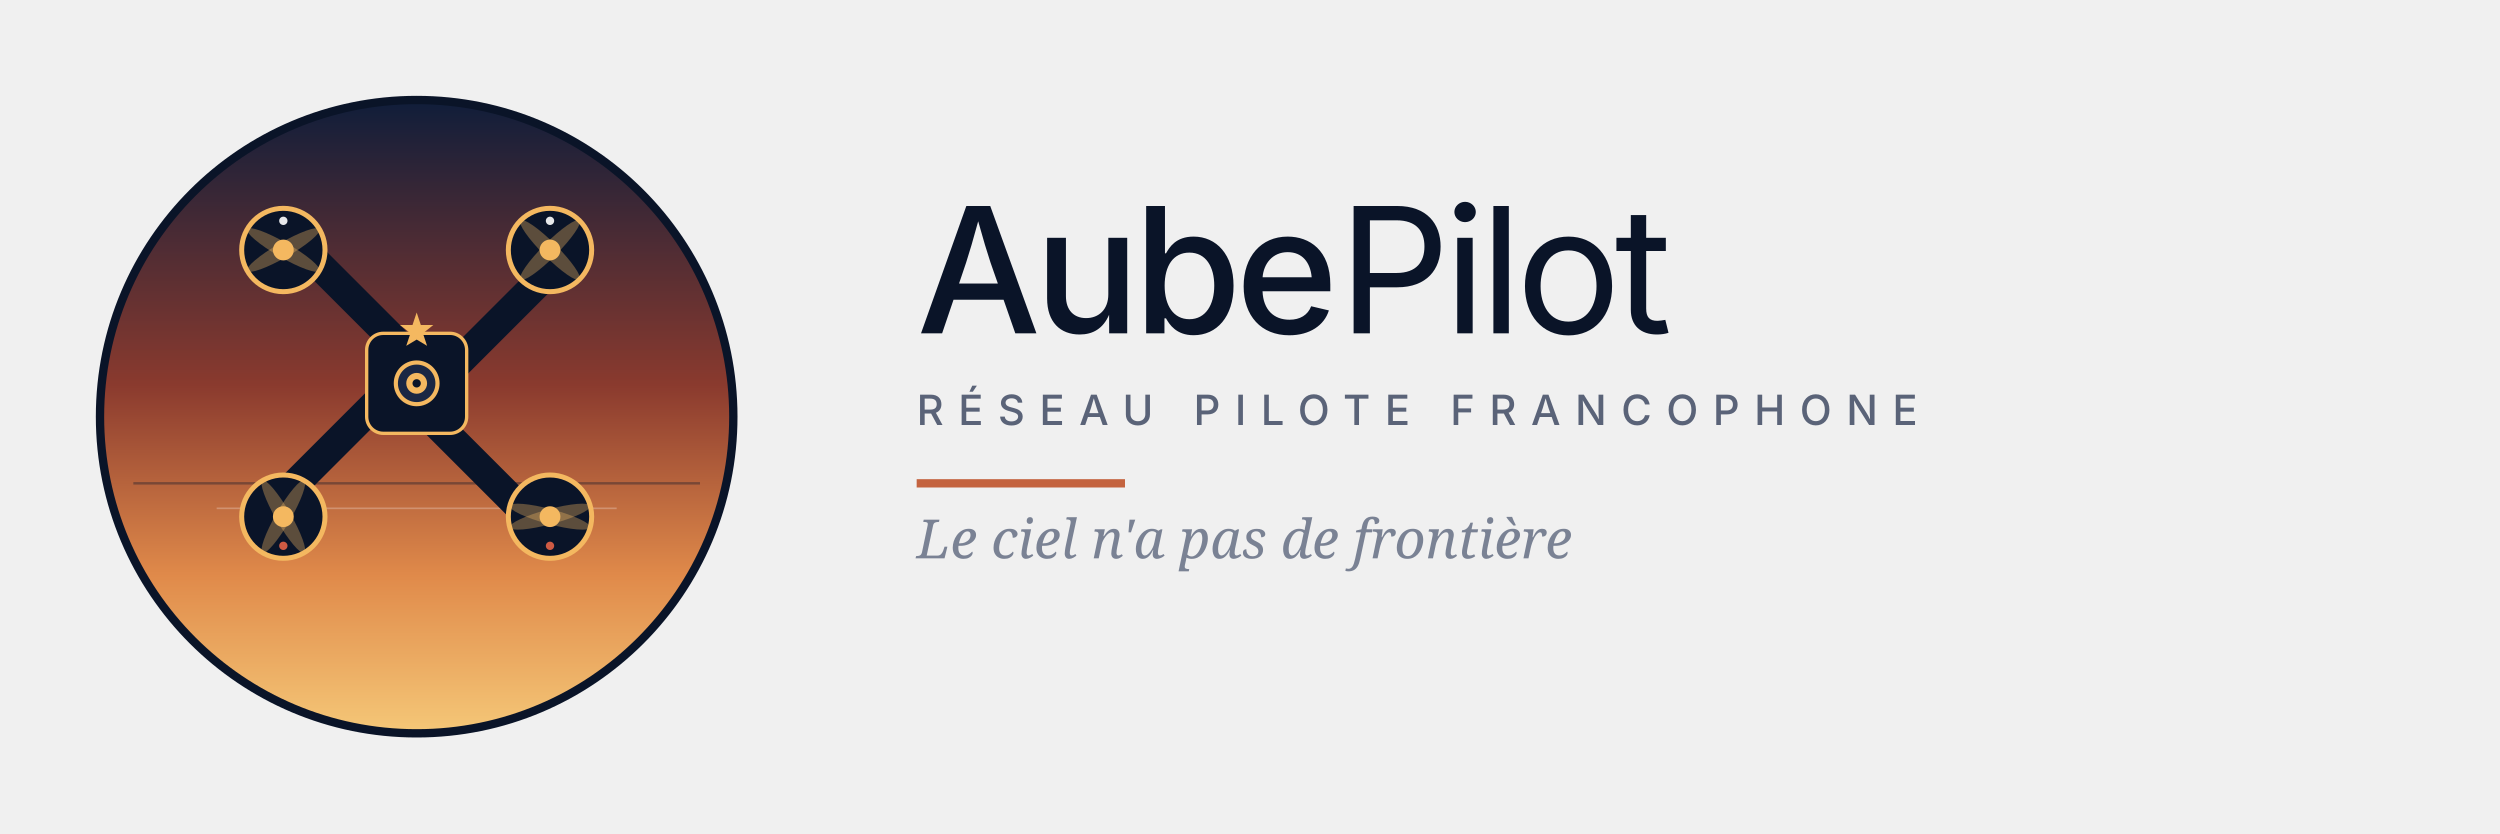
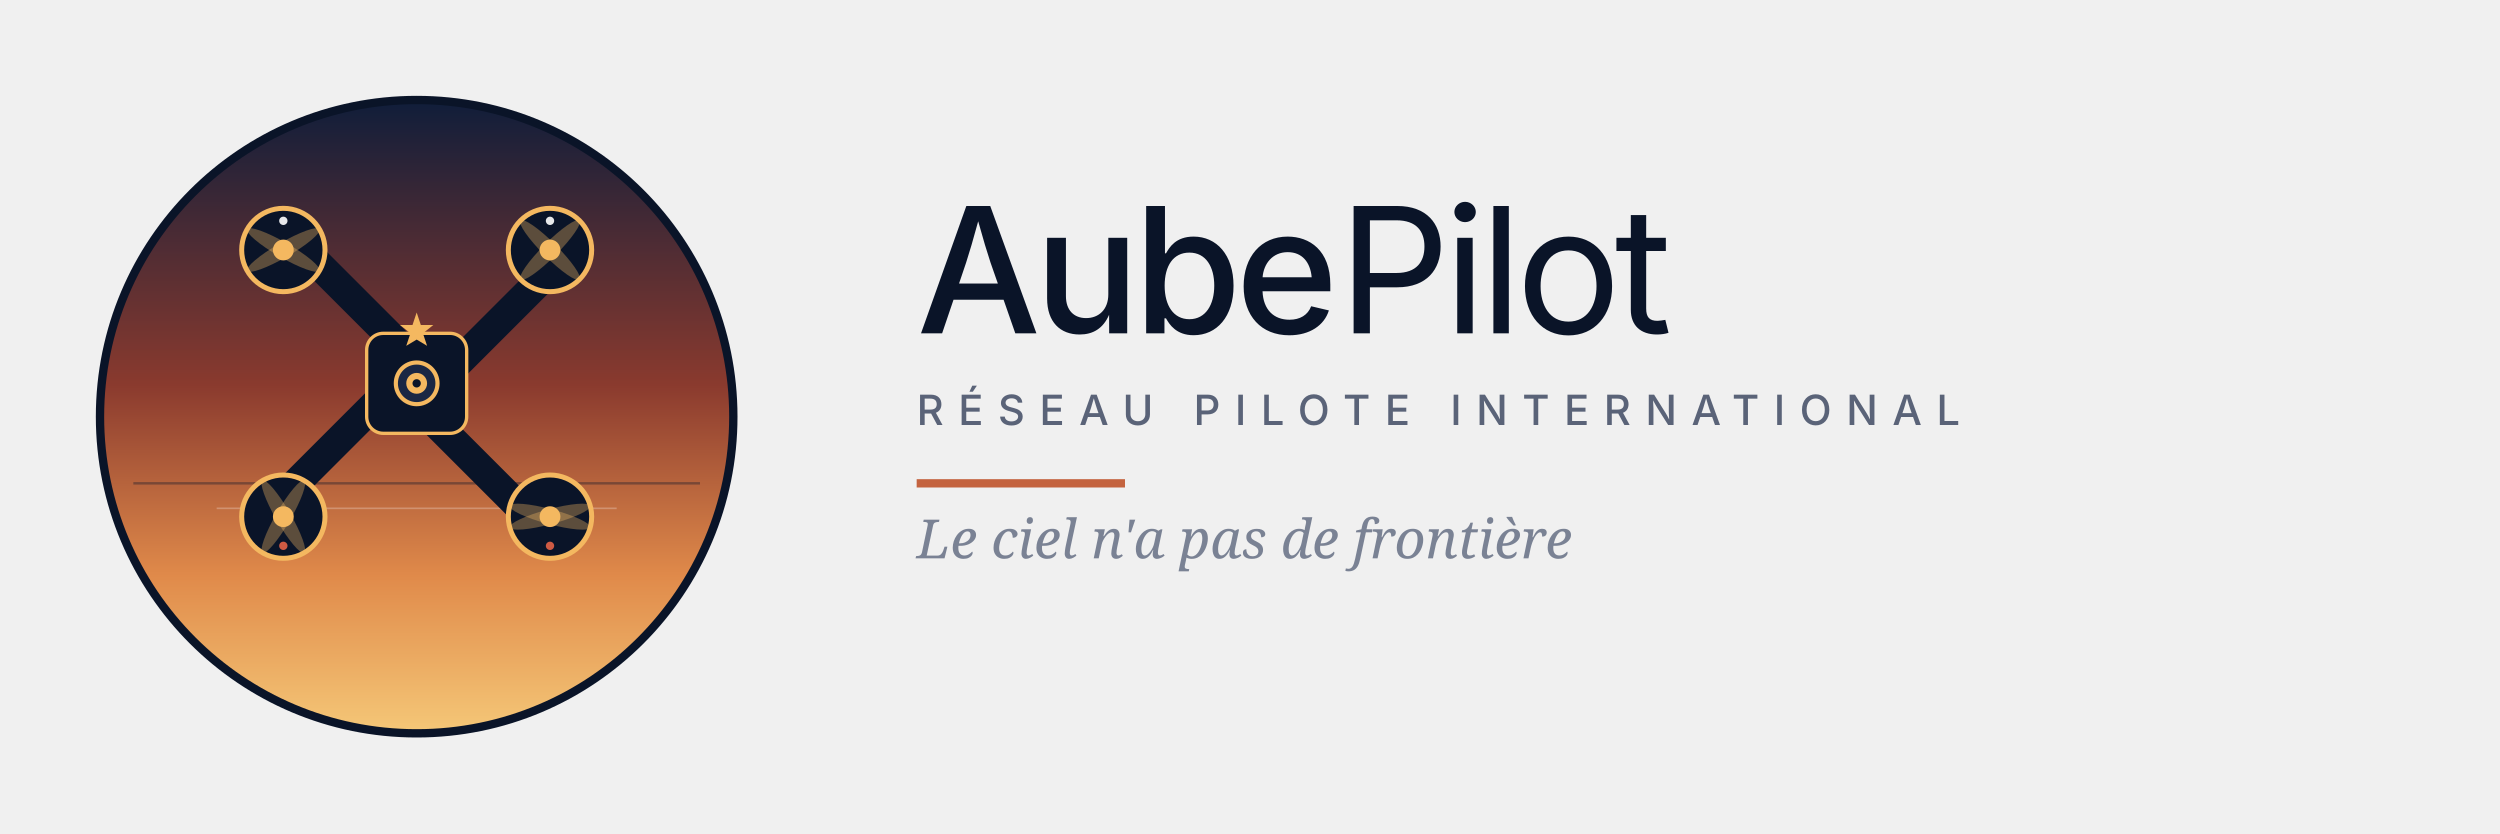
<svg xmlns="http://www.w3.org/2000/svg" width="600" height="200" viewBox="0 0 600 200">
  <defs>
    <linearGradient id="aurore" x1="0" y1="0" x2="0" y2="1">
      <stop offset="0%" stop-color="#0f1d3a" />
      <stop offset="45%" stop-color="#8a3a2e" />
      <stop offset="75%" stop-color="#e08a4a" />
      <stop offset="100%" stop-color="#f5c878" />
    </linearGradient>
  </defs>
  <g transform="translate(20, 20)">
    <circle cx="80" cy="80" r="76" fill="url(#aurore)" stroke="#0a1428" stroke-width="2" />
    <line x1="12" y1="96" x2="148" y2="96" stroke="#0a1428" stroke-width="0.6" opacity="0.35" />
    <line x1="32" y1="102" x2="128" y2="102" stroke="#fff" stroke-width="0.4" opacity="0.25" />
    <g transform="translate(80, 72)">
      <path d="M -5 -5 L -32 -32 L -27 -37 L 0 -10 Z" fill="#0a1428" />
      <path d="M 5 -5 L 32 -32 L 37 -27 L 10 0 Z" fill="#0a1428" />
      <path d="M -5 5 L -32 32 L -37 27 L -10 0 Z" fill="#0a1428" />
      <path d="M 5 5 L 32 32 L 27 37 L 0 10 Z" fill="#0a1428" />
      <rect x="-12" y="-12" width="24" height="24" rx="4" fill="#0a1428" stroke="#f4b860" stroke-width="0.8" />
      <circle cx="0" cy="0" r="5" fill="#1a2744" stroke="#f4b860" stroke-width="1" />
      <circle cx="0" cy="0" r="2.5" fill="#f4b860" />
      <circle cx="0" cy="0" r="1" fill="#0a1428" />
      <polygon points="0,-17 1,-14 4,-14 1.5,-12 2.5,-9 0,-10.5 -2.5,-9 -1.5,-12 -4,-14 -1,-14" fill="#f4b860" />
      <g transform="translate(-32, -32)">
        <circle r="10" fill="#0a1428" stroke="#f4b860" stroke-width="1.2" />
        <circle r="2.5" fill="#f4b860" />
        <ellipse cx="0" cy="0" rx="10" ry="1.8" fill="#f4b860" opacity="0.35" transform="rotate(30)" />
        <ellipse cx="0" cy="0" rx="10" ry="1.8" fill="#f4b860" opacity="0.35" transform="rotate(-30)" />
      </g>
      <g transform="translate(32, -32)">
        <circle r="10" fill="#0a1428" stroke="#f4b860" stroke-width="1.2" />
        <circle r="2.5" fill="#f4b860" />
        <ellipse cx="0" cy="0" rx="10" ry="1.8" fill="#f4b860" opacity="0.35" transform="rotate(45)" />
        <ellipse cx="0" cy="0" rx="10" ry="1.8" fill="#f4b860" opacity="0.35" transform="rotate(-45)" />
      </g>
      <g transform="translate(-32, 32)">
        <circle r="10" fill="#0a1428" stroke="#f4b860" stroke-width="1.2" />
        <circle r="2.5" fill="#f4b860" />
        <ellipse cx="0" cy="0" rx="10" ry="1.8" fill="#f4b860" opacity="0.35" transform="rotate(60)" />
        <ellipse cx="0" cy="0" rx="10" ry="1.8" fill="#f4b860" opacity="0.35" transform="rotate(-60)" />
      </g>
      <g transform="translate(32, 32)">
        <circle r="10" fill="#0a1428" stroke="#f4b860" stroke-width="1.2" />
        <circle r="2.5" fill="#f4b860" />
        <ellipse cx="0" cy="0" rx="10" ry="1.8" fill="#f4b860" opacity="0.35" transform="rotate(15)" />
        <ellipse cx="0" cy="0" rx="10" ry="1.8" fill="#f4b860" opacity="0.35" transform="rotate(-15)" />
      </g>
      <circle cx="-32" cy="-39" r="1" fill="#fff" opacity="0.9" />
      <circle cx="32" cy="-39" r="1" fill="#fff" opacity="0.9" />
      <circle cx="-32" cy="39" r="1" fill="#ff6b4a" opacity="0.8" />
      <circle cx="32" cy="39" r="1" fill="#ff6b4a" opacity="0.8" />
    </g>
  </g>
  <g transform="translate(220, 80)">
    <text x="0" y="0" font-family="-apple-system, BlinkMacSystemFont, 'Segoe UI', sans-serif" font-size="42" font-weight="500" fill="#0a1428" letter-spacing="-1.5">Aube<tspan font-weight="400">Pilot</tspan>
    </text>
-     <text x="0" y="22" font-family="-apple-system, BlinkMacSystemFont, 'Segoe UI', sans-serif" font-size="10" font-weight="500" fill="#5a6378" letter-spacing="3.5">RÉSEAU PILOTE FRANCOPHONE</text>
+     <text x="0" y="22" font-family="-apple-system, BlinkMacSystemFont, 'Segoe UI', sans-serif" font-size="10" font-weight="500" fill="#5a6378" letter-spacing="3.5">RÉSEAU PILOTE INTERNATIONAL</text>
    <line x1="0" y1="36" x2="50" y2="36" stroke="#c4633f" stroke-width="2" />
    <text x="0" y="54" font-family="Georgia, serif" font-size="13" font-style="italic" fill="#7a8294">Le ciel n'a pas de frontière</text>
  </g>
</svg>
